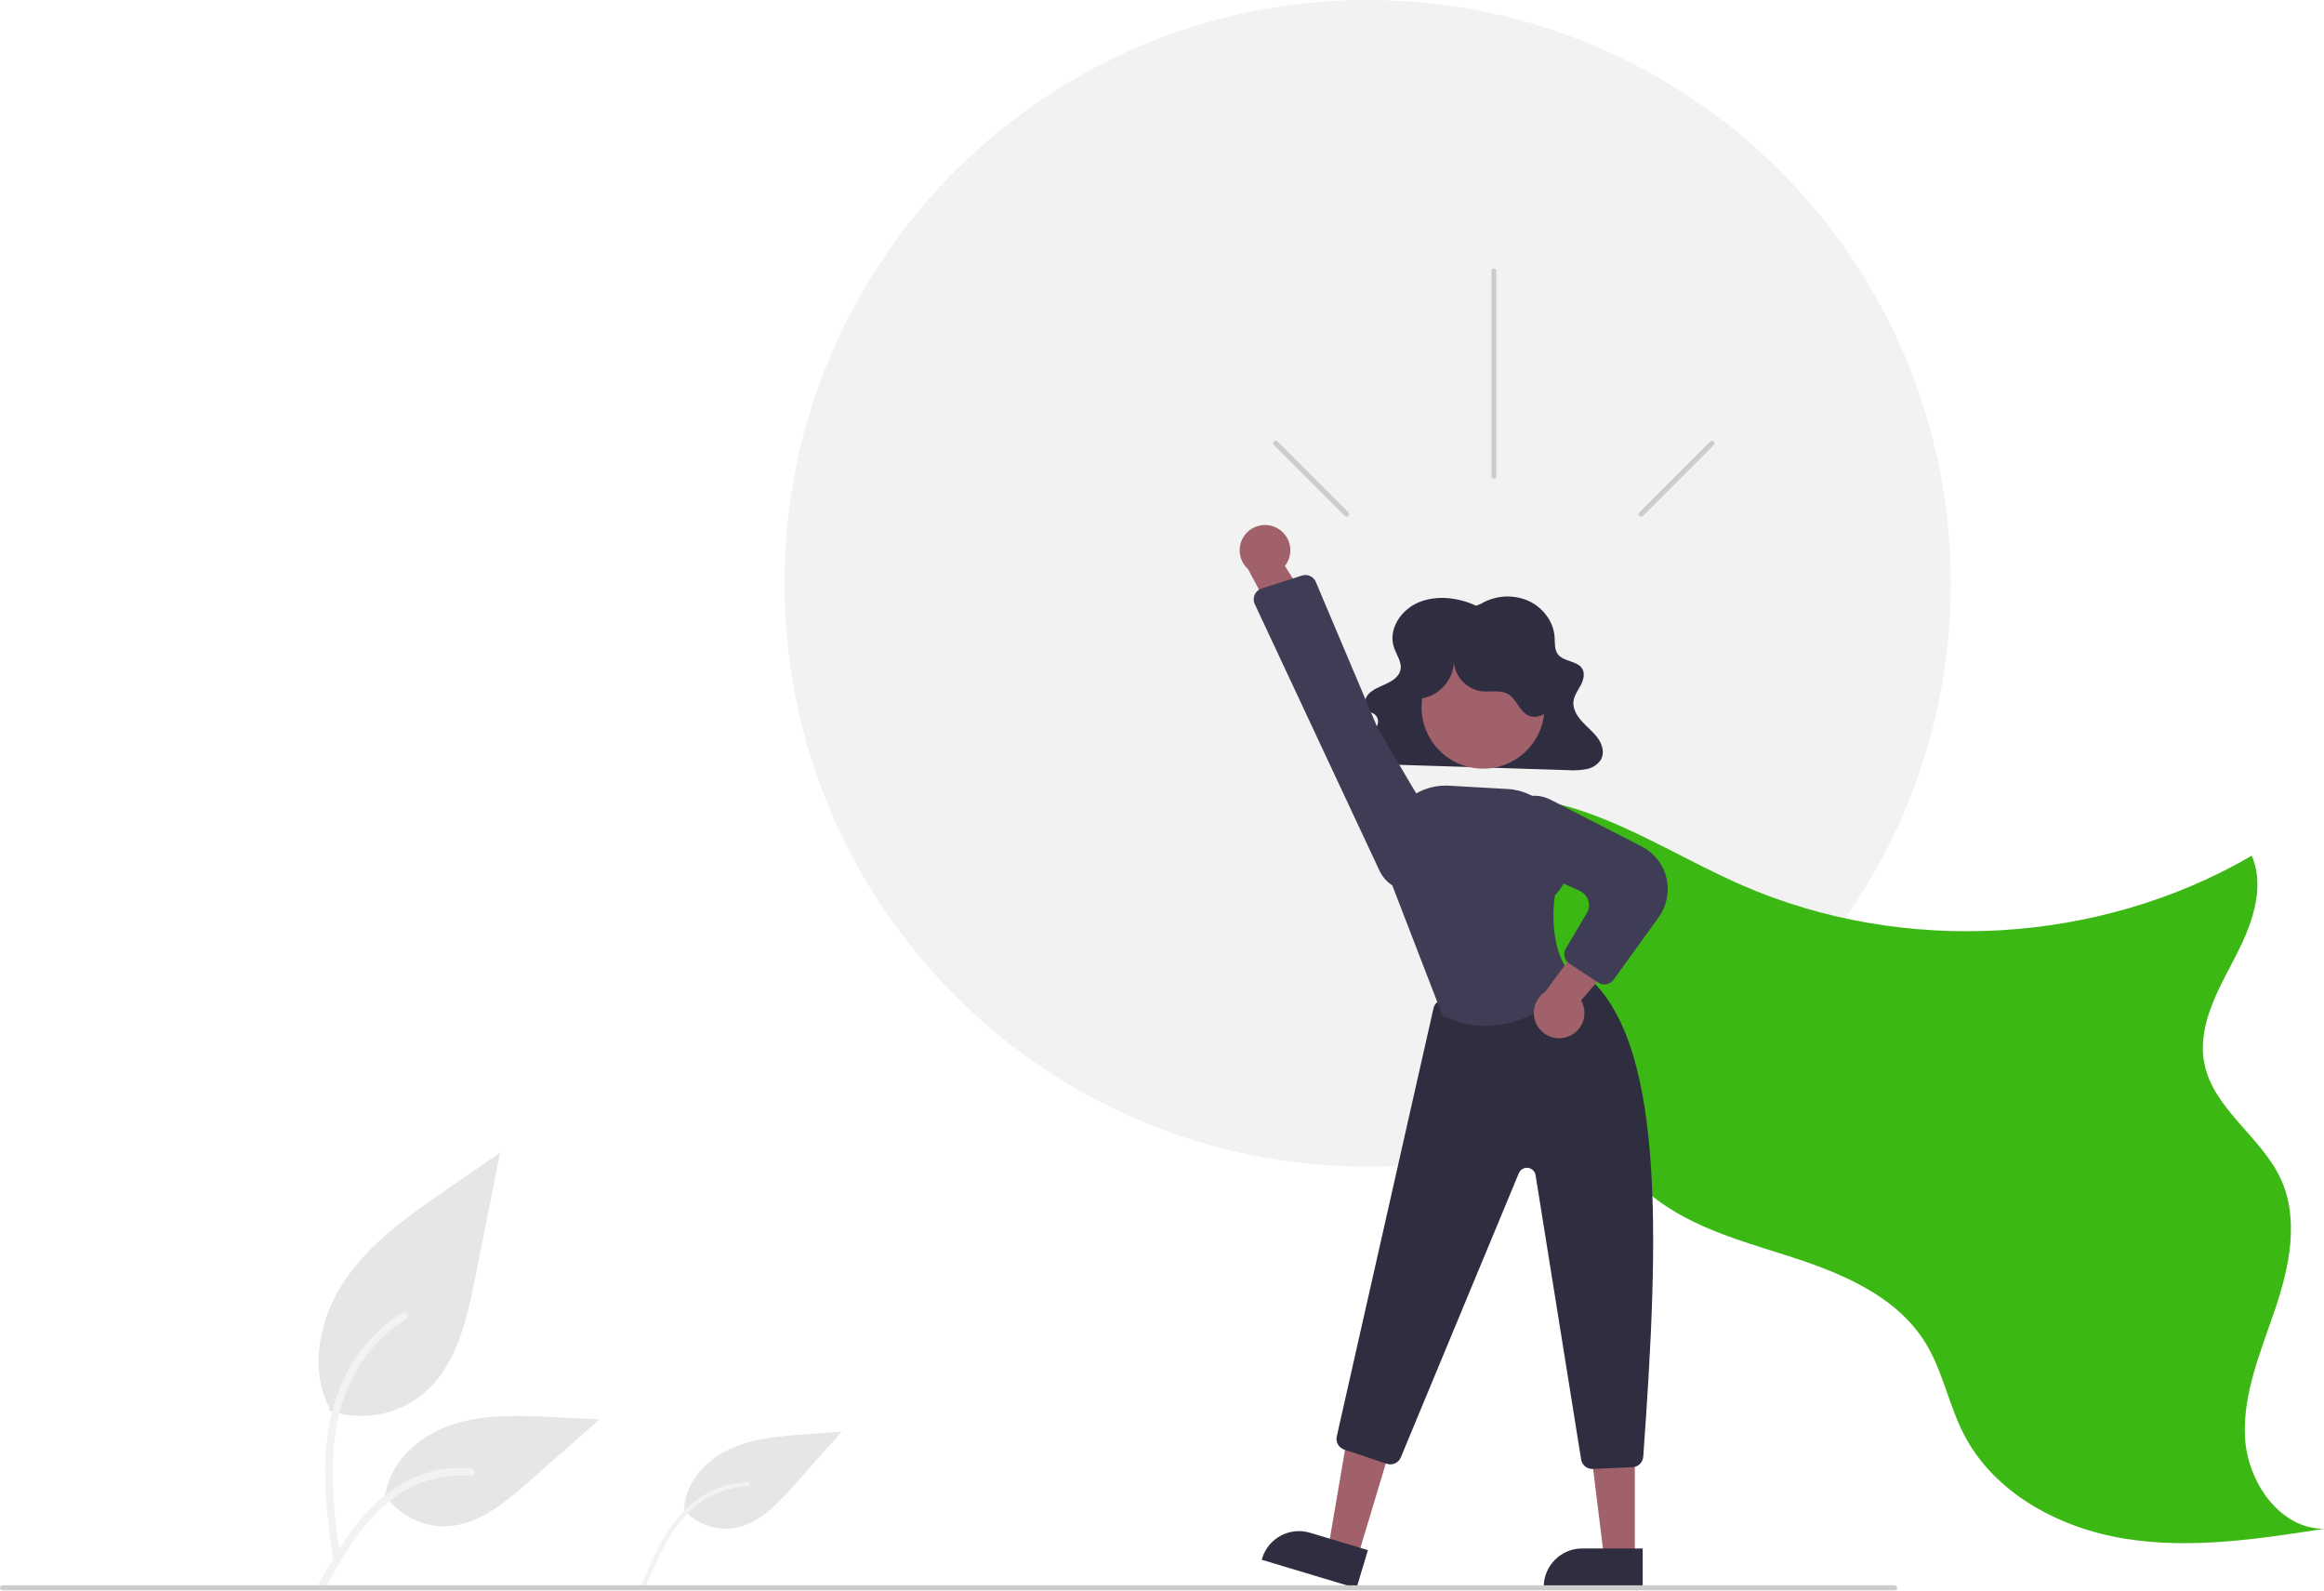
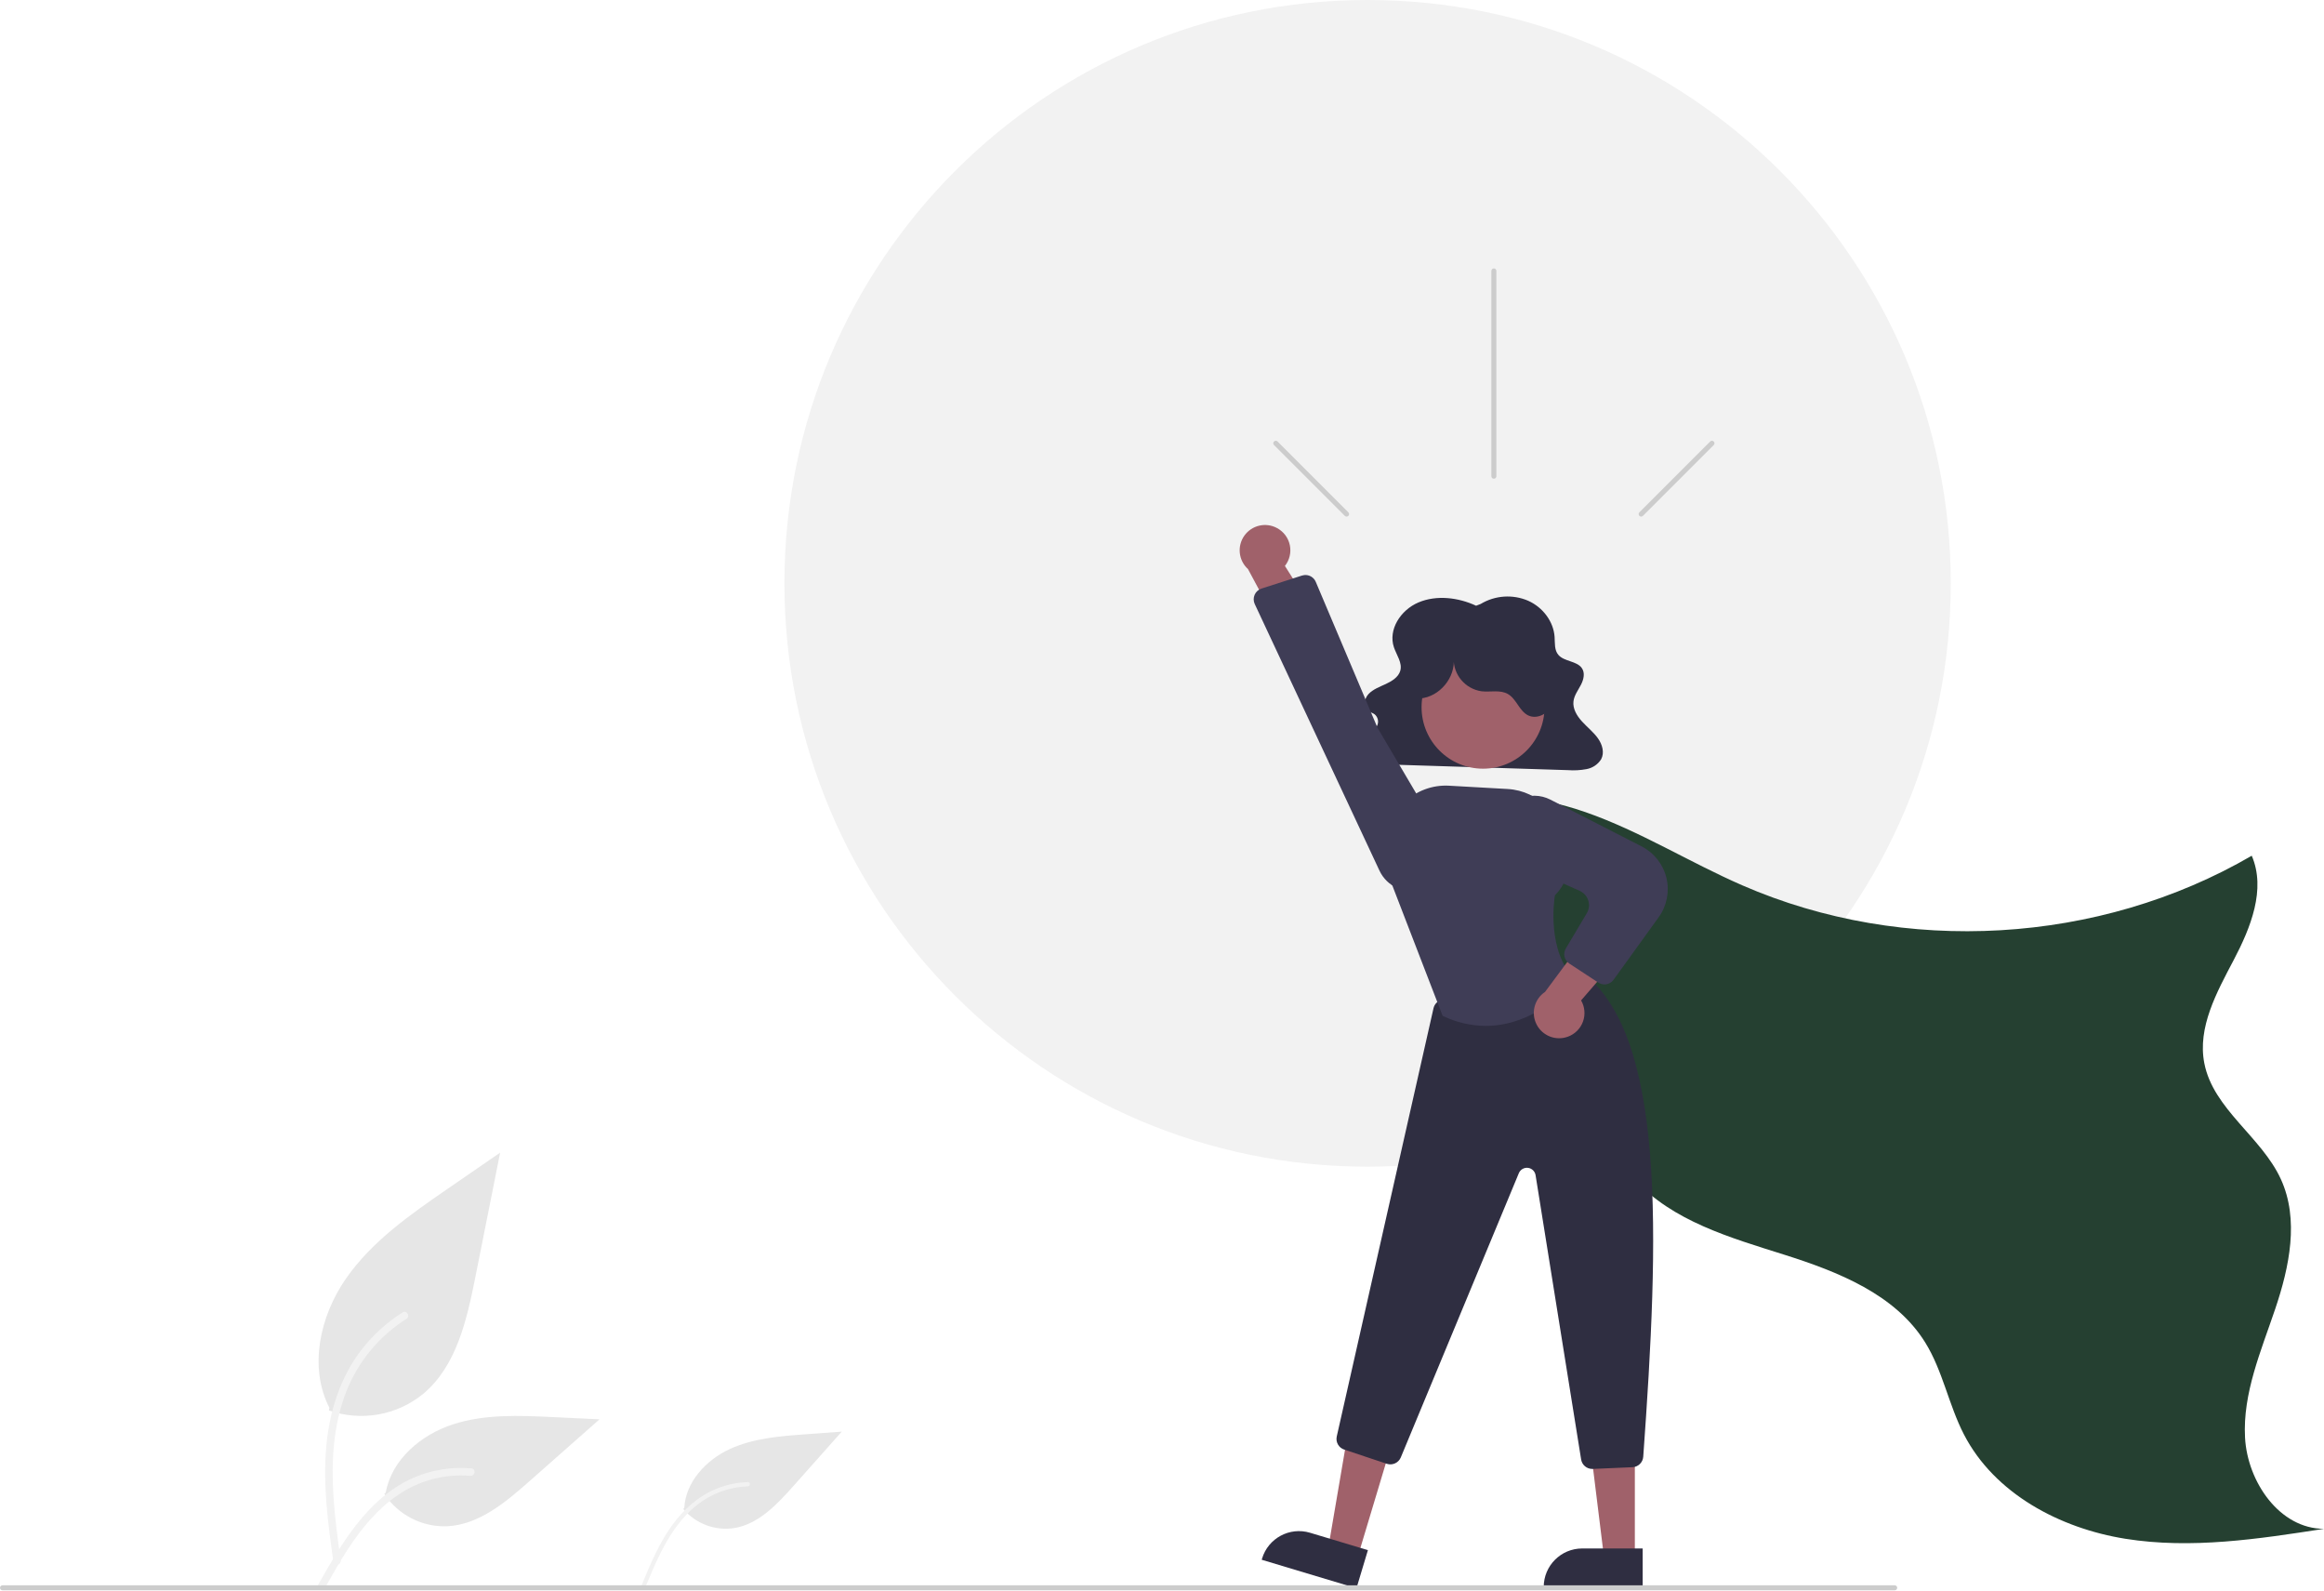
<svg xmlns="http://www.w3.org/2000/svg" width="928.526" height="635.213" viewBox="0 0 928.526 635.213" role="img" artist="Katerina Limpitsouni" source="https://undraw.co/">
  <circle cx="546.409" cy="233" r="233" fill="#f2f2f2" />
  <path d="M267.148,695.739a39.063,39.063,0,0,0,37.721-6.645c13.212-11.089,17.354-29.359,20.725-46.275l9.969-50.036-20.872,14.371c-15.01,10.335-30.357,21.001-40.75,35.971s-14.929,35.405-6.579,51.603" transform="translate(-135.7371 -132.3937)" fill="#e6e6e6" />
  <path d="M268.932,756.318c-2.112-15.387-4.285-30.973-2.803-46.525,1.316-13.812,5.53-27.303,14.109-38.364a63.82,63.82,0,0,1,16.374-14.837c1.637-1.034,3.144,1.561,1.514,2.59a60.672,60.672,0,0,0-23.999,28.956c-5.225,13.289-6.064,27.776-5.164,41.893.544,8.537,1.698,17.019,2.861,25.489a1.554,1.554,0,0,1-1.048,1.845,1.509,1.509,0,0,1-1.845-1.048Z" transform="translate(-135.7371 -132.3937)" fill="#f2f2f2" />
  <path d="M408.733,735.124a22.264,22.264,0,0,0,20.462,7.606c9.693-1.644,16.995-9.432,23.529-16.778l19.325-21.728L457.644,705.275c-10.359.755-20.98,1.575-30.405,5.94s-17.546,13.104-18.109,23.476" transform="translate(-135.7371 -132.3937)" fill="#e6e6e6" />
  <path d="M392.149,765.424c3.397-8.175,6.821-16.463,12.033-23.683,4.628-6.412,10.589-11.83,17.996-14.796a36.374,36.374,0,0,1,12.328-2.575c1.103-.036,1.096,1.674-.002,1.71a34.579,34.579,0,0,0-20.146,7.319c-6.4,5.028-10.988,11.909-14.615,19.11-2.193,4.354-4.071,8.857-5.94,13.357a.886.886,0,0,1-1.047.605.86.86,0,0,1-.605-1.047Z" transform="translate(-135.7371 -132.3937)" fill="#f2f2f2" />
  <path d="M289.28,729.089a28.755,28.755,0,0,0,25.055,12.931c12.683-.602,23.257-9.454,32.775-17.858l28.153-24.857L356.63,698.414c-13.4-.641-27.145-1.239-39.908,2.893s-24.533,14.077-26.867,27.287" transform="translate(-135.7371 -132.3937)" fill="#e6e6e6" />
  <path d="M262.962,765.163c10.168-17.991,21.961-37.986,43.035-44.377a48.022,48.022,0,0,1,18.101-1.869c1.922.166,1.442,3.128-.476,2.963a44.614,44.614,0,0,0-28.886,7.642c-8.145,5.544-14.487,13.252-19.854,21.425-3.288,5.007-6.233,10.226-9.178,15.438-.941,1.666-3.693.463-2.74-1.222Z" transform="translate(-135.7371 -132.3937)" fill="#f2f2f2" />
-   <path d="M702.07,458.075c20.217-11.112,45.379-8.882,67.161-1.285s41.522,20.043,62.675,29.249c64.64,28.131,142.548,23.595,203.487-11.848,5.763,13.406-.419,28.74-7.211,41.656s-14.532,26.914-11.736,41.236c3.578,18.327,22.793,29.315,30.579,46.288,7.391,16.112,3.424,35.032-2.246,51.827s-13.028,33.715-12.065,51.415,13.823,36.416,31.549,36.43c-26.269,4.082-53.056,8.166-79.309,3.983s-52.369-18.068-64.558-41.693c-6.093-11.809-8.441-25.386-15.439-36.682-11.918-19.241-34.791-28.289-56.372-35.108s-44.676-13.388-59.871-30.162c-14.478-15.982-19.064-38.246-26.734-58.401a186.537,186.537,0,0,0-64.588-84.23" transform="translate(-135.7371 -132.3937)" fill="#3CB815" />
+   <path d="M702.07,458.075c20.217-11.112,45.379-8.882,67.161-1.285s41.522,20.043,62.675,29.249c64.64,28.131,142.548,23.595,203.487-11.848,5.763,13.406-.419,28.74-7.211,41.656s-14.532,26.914-11.736,41.236c3.578,18.327,22.793,29.315,30.579,46.288,7.391,16.112,3.424,35.032-2.246,51.827s-13.028,33.715-12.065,51.415,13.823,36.416,31.549,36.43c-26.269,4.082-53.056,8.166-79.309,3.983s-52.369-18.068-64.558-41.693c-6.093-11.809-8.441-25.386-15.439-36.682-11.918-19.241-34.791-28.289-56.372-35.108s-44.676-13.388-59.871-30.162c-14.478-15.982-19.064-38.246-26.734-58.401a186.537,186.537,0,0,0-64.588-84.23" transform="translate(-135.7371 -132.3937)" fill="#254031" />
  <path d="M725.495,374.338c-7.097-3.302-15.81-4.384-23.032-1.316s-12.145,10.932-9.809,17.891c1.059,3.155,3.47,6.258,2.531,9.445-.723,2.453-3.245,4.072-5.723,5.224s-5.187,2.12-6.978,4.062-2.165,5.285.073,6.791c.737.496,1.659.732,2.374,1.254a3.772,3.772,0,0,1,1.164,4.222,8.893,8.893,0,0,1-2.851,3.751c-2.541,2.191-5.898,4.698-5.109,7.809a5.478,5.478,0,0,0,3.697,3.458,18.367,18.367,0,0,0,5.427.716l74.966,2.362a28.422,28.422,0,0,0,7.402-.413,8.762,8.762,0,0,0,5.813-3.905c1.436-2.657.493-5.931-1.28-8.412s-4.282-4.439-6.355-6.717-3.769-5.123-3.404-8.067c.293-2.357,1.847-4.395,2.963-6.537s1.764-4.818.319-6.789c-2.037-2.777-6.927-2.526-9.243-5.113-1.748-1.953-1.41-4.763-1.584-7.281-.418-6.057-4.611-11.776-10.58-14.433a20.831,20.831,0,0,0-18.953,1.291Z" transform="translate(-135.7371 -132.3937)" fill="#2f2e41" />
  <polygon points="542.385 622.099 530.644 618.571 538.663 571.604 555.992 576.811 542.385 622.099" fill="#a0616a" />
  <path d="M677.697,766.774l-37.859-11.375.144-.479a15.386,15.386,0,0,1,19.163-10.309l.001 0,23.123,6.947Z" transform="translate(-135.7371 -132.3937)" fill="#2f2e41" />
  <polygon points="653.182 622.496 640.922 622.495 635.09 575.207 653.184 575.208 653.182 622.496" fill="#a0616a" />
  <path d="M792.045,766.774l-39.531-.001v-.5a15.386,15.386,0,0,1,15.386-15.386h.001l24.144.001Z" transform="translate(-135.7371 -132.3937)" fill="#2f2e41" />
  <path d="M771.9,719.123a4.5,4.5,0,0,1-4.441-3.788L749.256,601.781a3.5,3.5,0,0,0-6.688-.789L695.406,714.528a4.516,4.516,0,0,1-5.579,2.544L672.793,711.393a4.485,4.485,0,0,1-2.966-5.261L708.476,535.111a4.525,4.525,0,0,1,3.372-3.392L763.68,519.687a4.562,4.562,0,0,1,3.708.77c34.13,24.799,31.247,105.821,24.886,193.798a4.502,4.502,0,0,1-4.294,4.174l-15.882.691C772.032,719.122,771.966,719.123,771.9,719.123Z" transform="translate(-135.7371 -132.3937)" fill="#2f2e41" />
  <circle cx="592.532" cy="282.471" r="24.561" fill="#a0616a" />
  <path d="M729.329,542.162a39.899,39.899,0,0,1-17.024-3.935l-.183-.085-.073-.188-22.03-57.076-.419-9.917A23.773,23.773,0,0,1,714.692,446.22l23.388,1.317a23.787,23.787,0,0,1,22.437,23.61c.607,1.167,4.921,10.292-3.533,18.865-.316,1.952-3.273,22.247,7.887,33.407l.314.313-.274.349C764.732,524.309,750.399,542.159,729.329,542.162Z" transform="translate(-135.7371 -132.3937)" fill="#3f3d56" />
  <path d="M762.171,546.467a10.056,10.056,0,0,0,5.277-14.488l23.359-27.043-18.414-2.397-19.359,26.048a10.11,10.11,0,0,0,9.137,17.88Z" transform="translate(-135.7371 -132.3937)" fill="#a0616a" />
  <path d="M776.775,525.594a4.489,4.489,0,0,1-2.469-.74l-11.553-7.577a4.491,4.491,0,0,1-1.399-6.064l8.364-14.052a6.272,6.272,0,0,0-2.824-8.932l-24.028-10.772a14.324,14.324,0,0,1-8.112-15.915h0a14.241,14.241,0,0,1,20.432-9.754l36.452,18.679a19.177,19.177,0,0,1,6.805,28.289L780.424,523.725A4.489,4.489,0,0,1,776.775,525.594Z" transform="translate(-135.7371 -132.3937)" fill="#3f3d56" />
  <path d="M703.142,411.373c7.756-.623,14.196-8.371,13.39-16.111a13.009,13.009,0,0,0,11.141,13.246c3.558.392,7.458-.684,10.555,1.11,3.43,1.988,4.528,6.816,8.101,8.533,3.453,1.659,7.838-.604,9.543-4.033s1.287-7.55.157-11.21a31.652,31.652,0,0,0-52.69-12.975c-3.261,3.28-5.851,7.461-6.271,12.068s1.717,9.605,5.854,11.675Z" transform="translate(-135.7371 -132.3937)" fill="#2f2e41" />
  <path d="M646.001,343.338a10.056,10.056,0,0,1,3.105,15.104l19.159,30.165-18.567-.318-15.347-28.596a10.11,10.11,0,0,1,11.651-16.354Z" transform="translate(-135.7371 -132.3937)" fill="#a0616a" />
  <path d="M661.444,364.818l24.674,58.302,25.869,43.864a14.189,14.189,0,0,1-8.12,20.79h0a14.265,14.265,0,0,1-16.951-7.569L637.058,373.672a4.5,4.5,0,0,1,2.699-6.192l16.166-5.193a4.6,4.6,0,0,1,.942-.197A4.474,4.474,0,0,1,661.444,364.818Z" transform="translate(-135.7371 -132.3937)" fill="#3f3d56" />
  <path d="M892.737,767.606h-756a1,1,0,0,1,0-2h756a1,1,0,0,1,0,2Z" transform="translate(-135.7371 -132.3937)" fill="#ccc" />
  <path d="M733.595,240.606v82a1,1,0,1,1-2,0v-82a1,1,0,0,1,2,0Z" transform="translate(-135.7371 -132.3937)" fill="#ccc" />
  <path d="M820.421,310.171l-28.284,28.284a1,1,0,0,1-1.414-1.414l28.284-28.284a1,1,0,1,1,1.414,1.414Z" transform="translate(-135.7371 -132.3937)" fill="#ccc" />
  <path d="M644.77,310.171,673.054,338.456a1,1,0,0,0,1.414-1.414l-28.284-28.284a1,1,0,1,0-1.414,1.414Z" transform="translate(-135.7371 -132.3937)" fill="#ccc" />
</svg>
